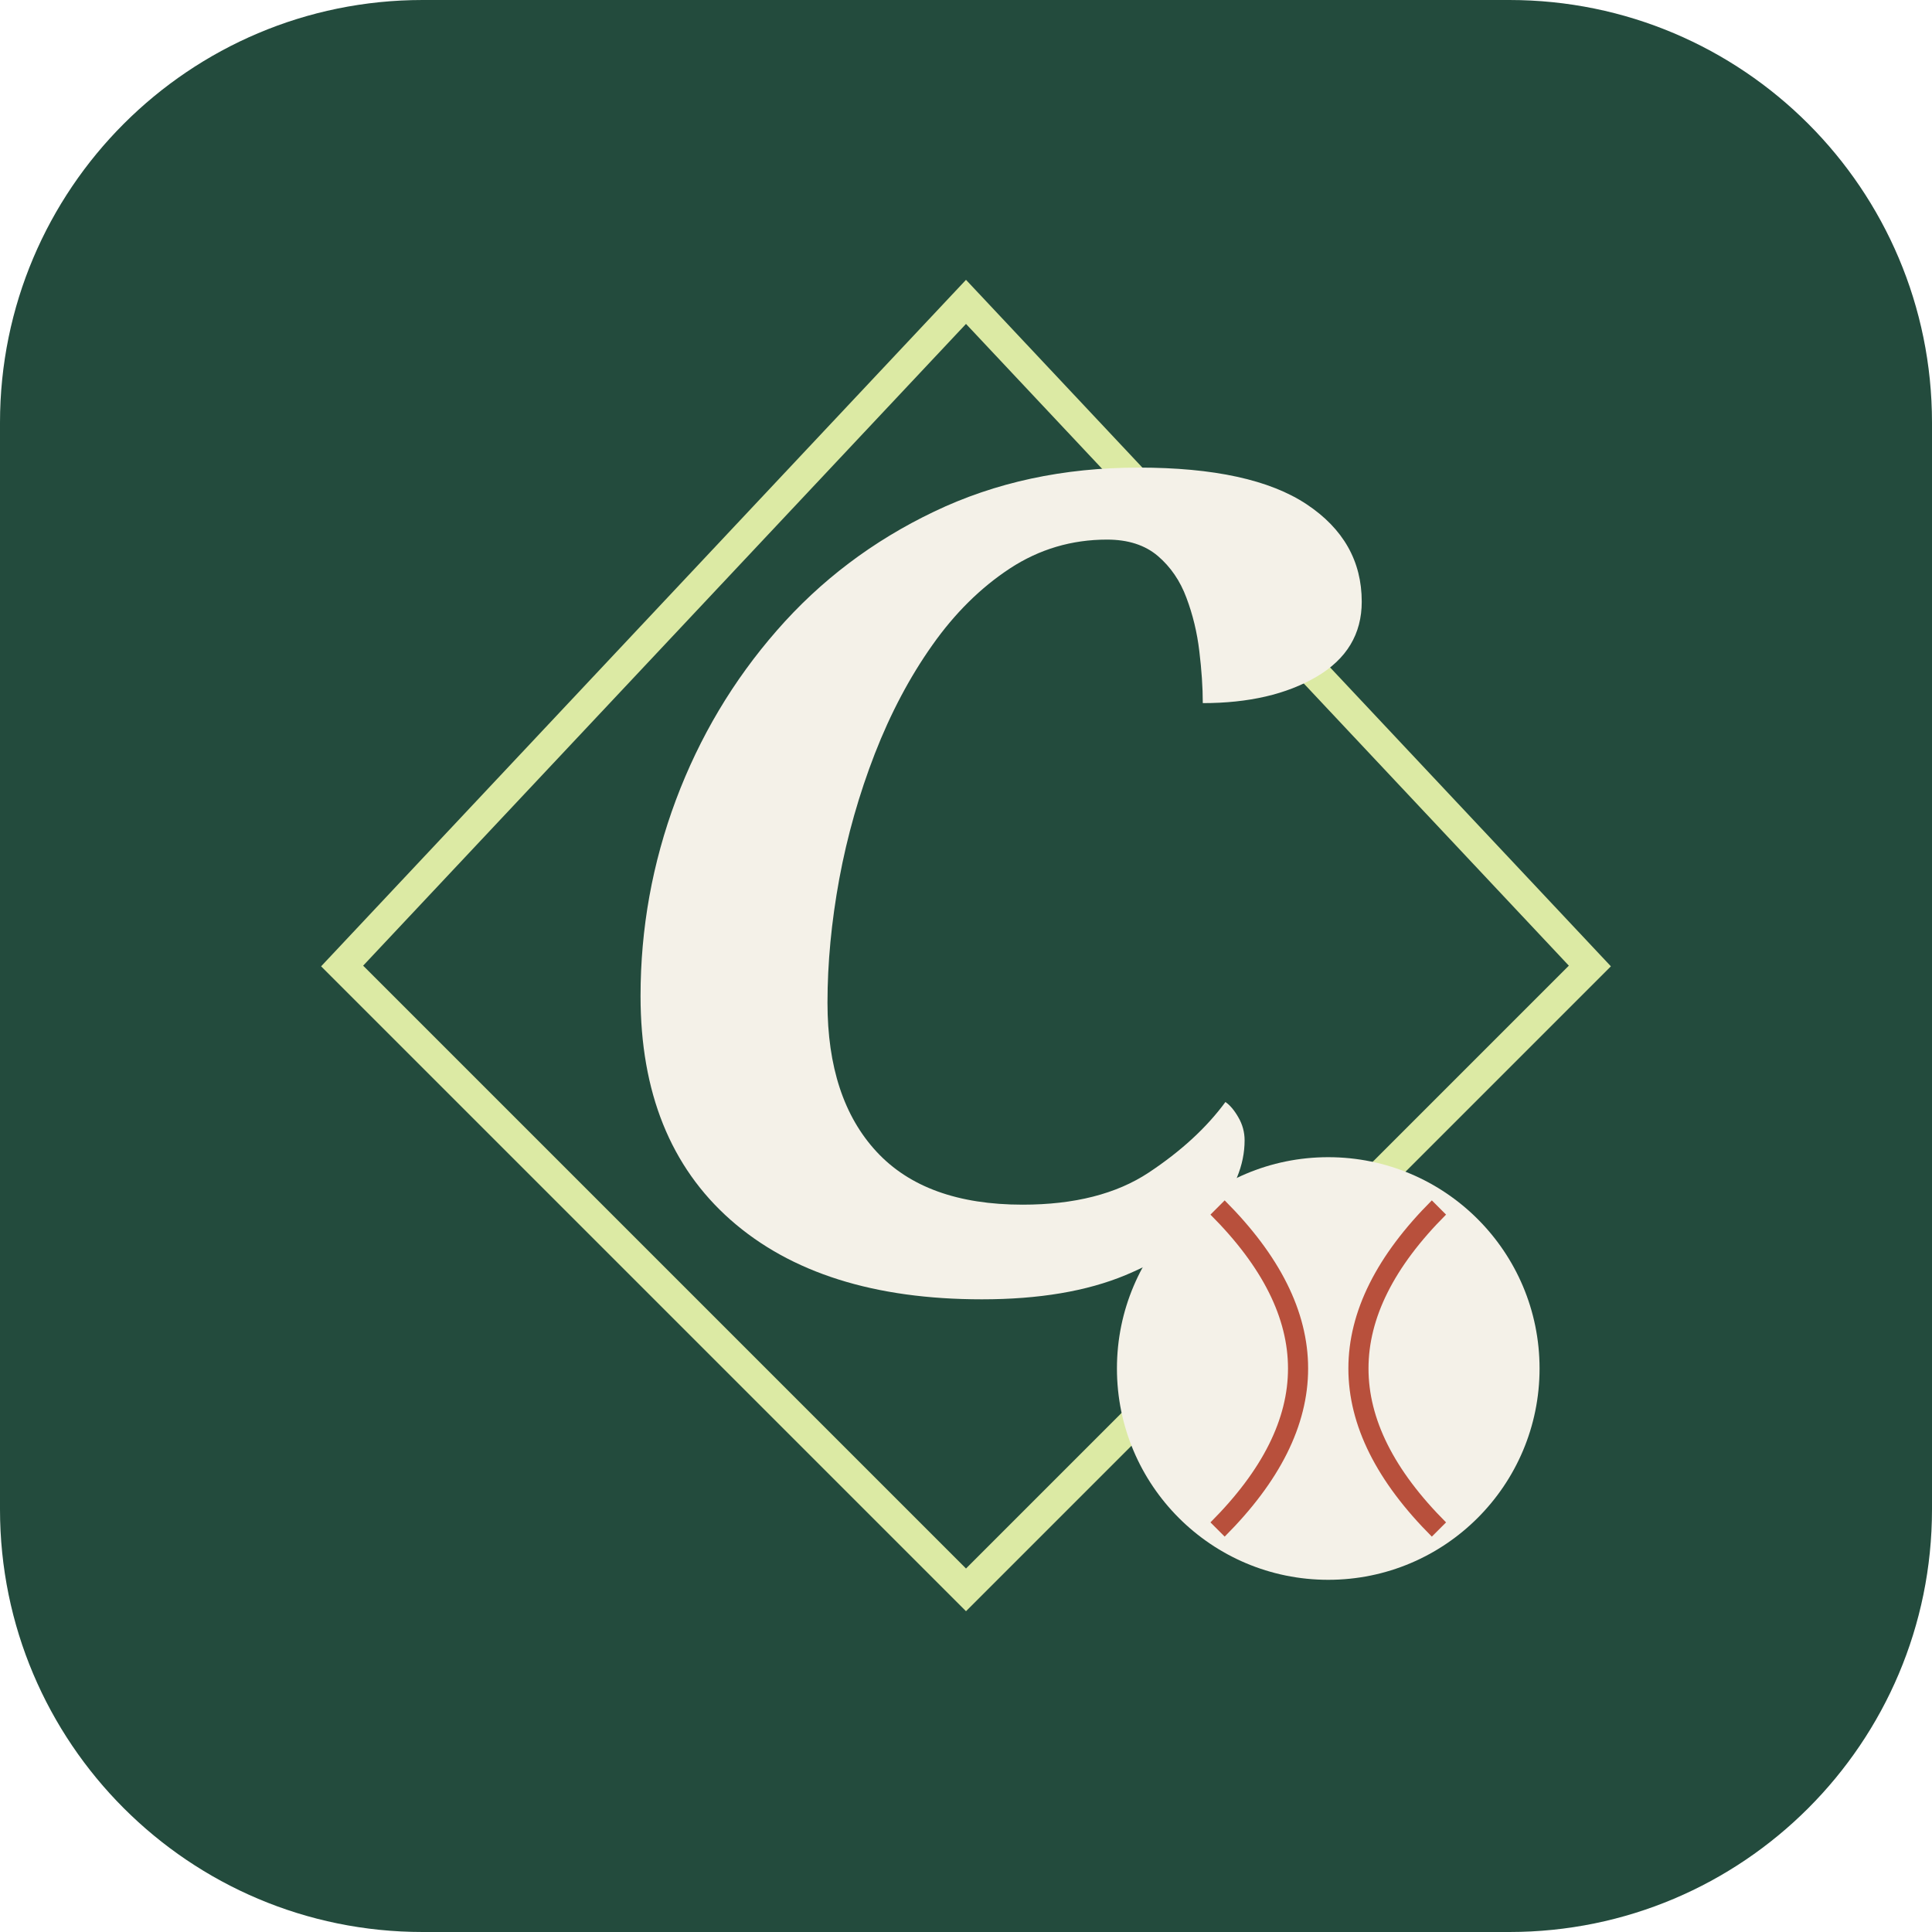
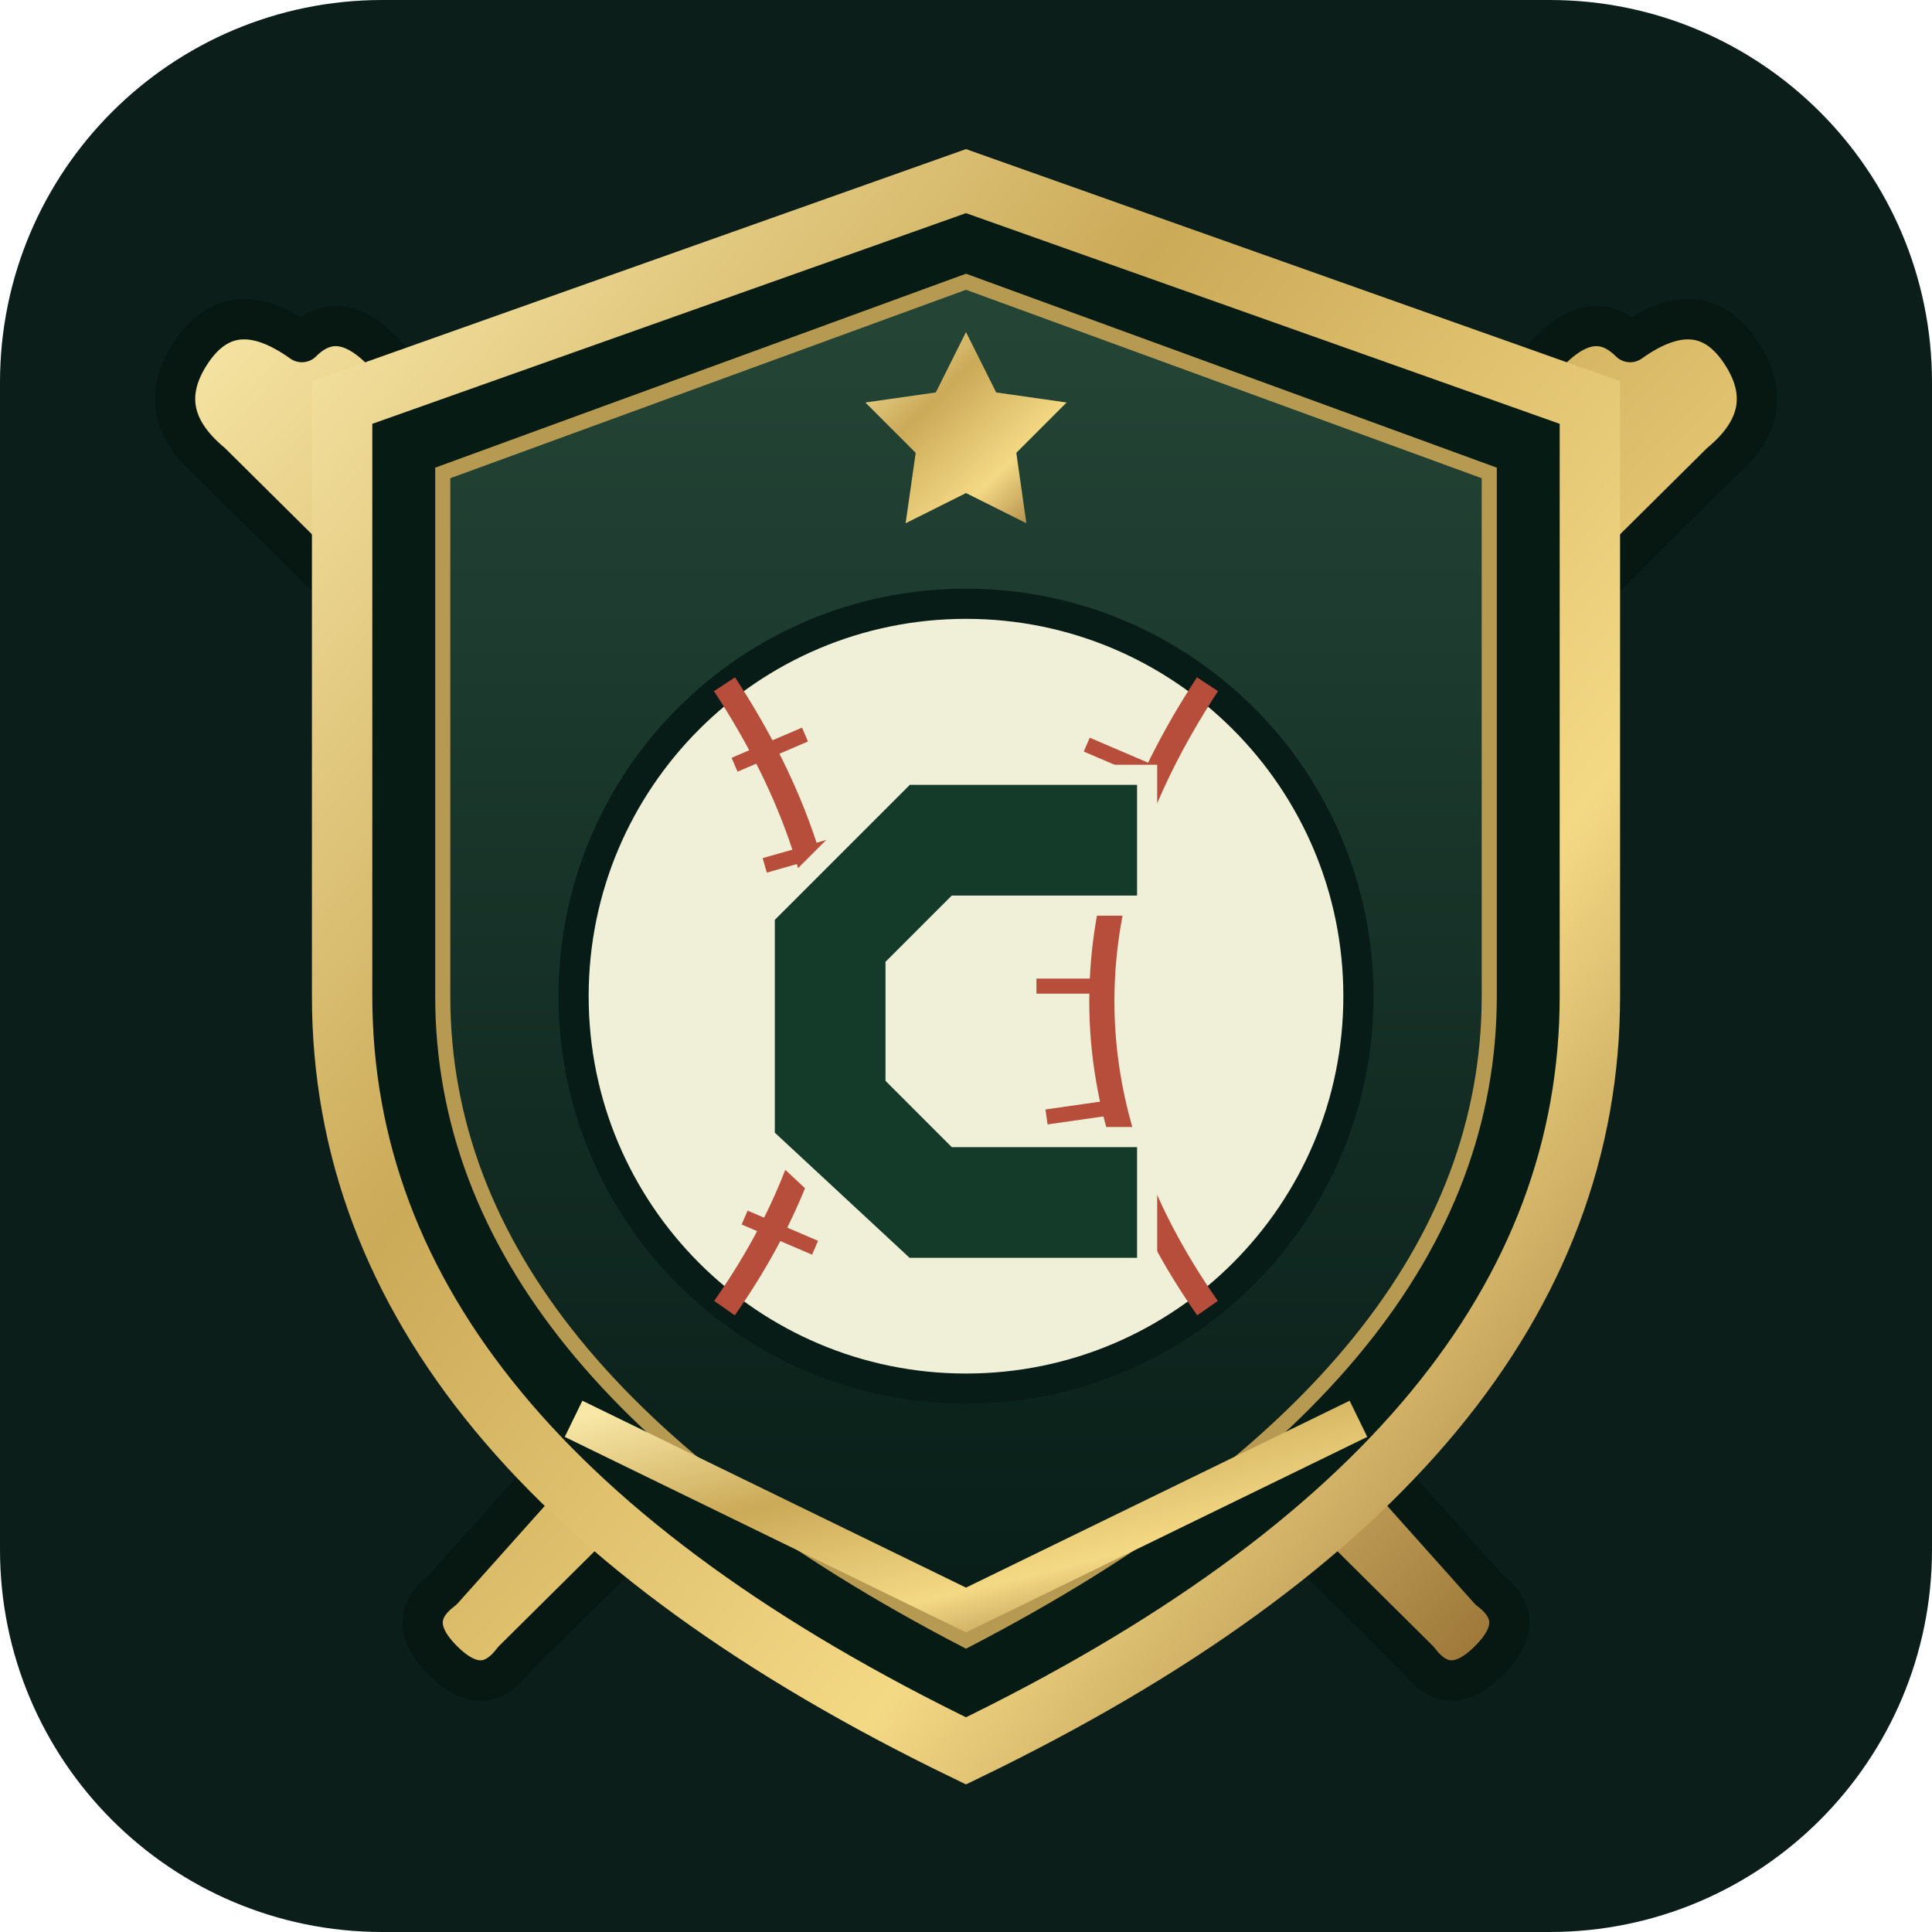
<svg xmlns="http://www.w3.org/2000/svg" viewBox="0 0 192 192">
-   <rect width="192" height="192" rx="42" fill="#234b3d" />
-   <path d="M96 30 158 96 96 158 34 96Z" fill="none" stroke="#dceaa4" stroke-width="3" />
-   <text x="94" y="128" text-anchor="middle" font-family="Georgia,serif" font-size="112" font-weight="bold" font-style="italic" fill="#f4f1e8">C</text>
-   <circle cx="132" cy="136" r="21" fill="#f4f1e8" />
-   <path d="M121 120q16 16 0 32m22-32q-16 16 0 32" fill="none" stroke="#b8503c" stroke-width="2" />
+   <rect width="192" height="192" rx="38" fill="#0b1e19" />
+   <defs>
+     <linearGradient id="gold" x1="0" x2="1" y2="1">
+       <stop stop-color="#f8e7a7" />
+       <stop offset=".35" stop-color="#cbaa58" />
+       <stop offset=".7" stop-color="#f4d985" />
+       <stop offset="1" stop-color="#967033" />
+     </linearGradient>
+     <linearGradient id="shield" x2="0" y2="1">
+       <stop stop-color="#254637" />
+       <stop offset="1" stop-color="#071c17" />
+     </linearGradient>
+   </defs>
+   <g transform="translate(11 11)">
+     <g stroke="#071711" stroke-width="4" stroke-linejoin="round">
+       <path d="M19 23q-7-5-11 1t2 11l120 119q3 4 7 0t0-7L28 25q-5-6-9-2Z" fill="url(#gold)" />
+       <path d="M151 23q7-5 11 1t-2 11L40 154q-3 4-7 0t0-7L142 25q5-6 9-2Z" fill="url(#gold)" />
+     </g>
+     <path d="M85 7 147 29V88q0 45-62 75Q23 133 23 88V29Z" fill="#071b15" stroke="url(#gold)" stroke-width="6" />
+     <path d="M85 17 137 36V88q0 37-52 64Q33 125 33 88V36Z" fill="url(#shield)" stroke="#b69a51" stroke-width="1.5" />
+     <path d="m85 22 3 6 7 1-5 5 1 7-6-3-6 3 1-7-5-5 7-1Z" fill="url(#gold)" />
+     <circle cx="85" cy="88" r="39" fill="#f0f0d9" stroke="#071c17" stroke-width="3" />
+     <path d="M61 57q21 32 0 62M109 57q-21 32 0 62" fill="none" stroke="#b74e3b" stroke-width="2.5" />
+     <g stroke="#b74e3b" stroke-width="1.5">
+       <path d="m62 65 7-3m-4 13 7-2m-5 13h7m-8 12 7 1m-10 11 7 3m34-47-7-3m4 13-7-2m5 13h-7m8 12-7 1m10 11-7 3" />
+     </g>
+     <path d="M103 66H79L65 80v22l14 13h24v-13H84l-6-6V85l6-6h19Z" fill="#143a2a" stroke="#f0f0d9" stroke-width="2" />
+     <path d="m46 130 39 19 39-19" fill="none" stroke="url(#gold)" stroke-width="4" />
+   </g>
</svg>
